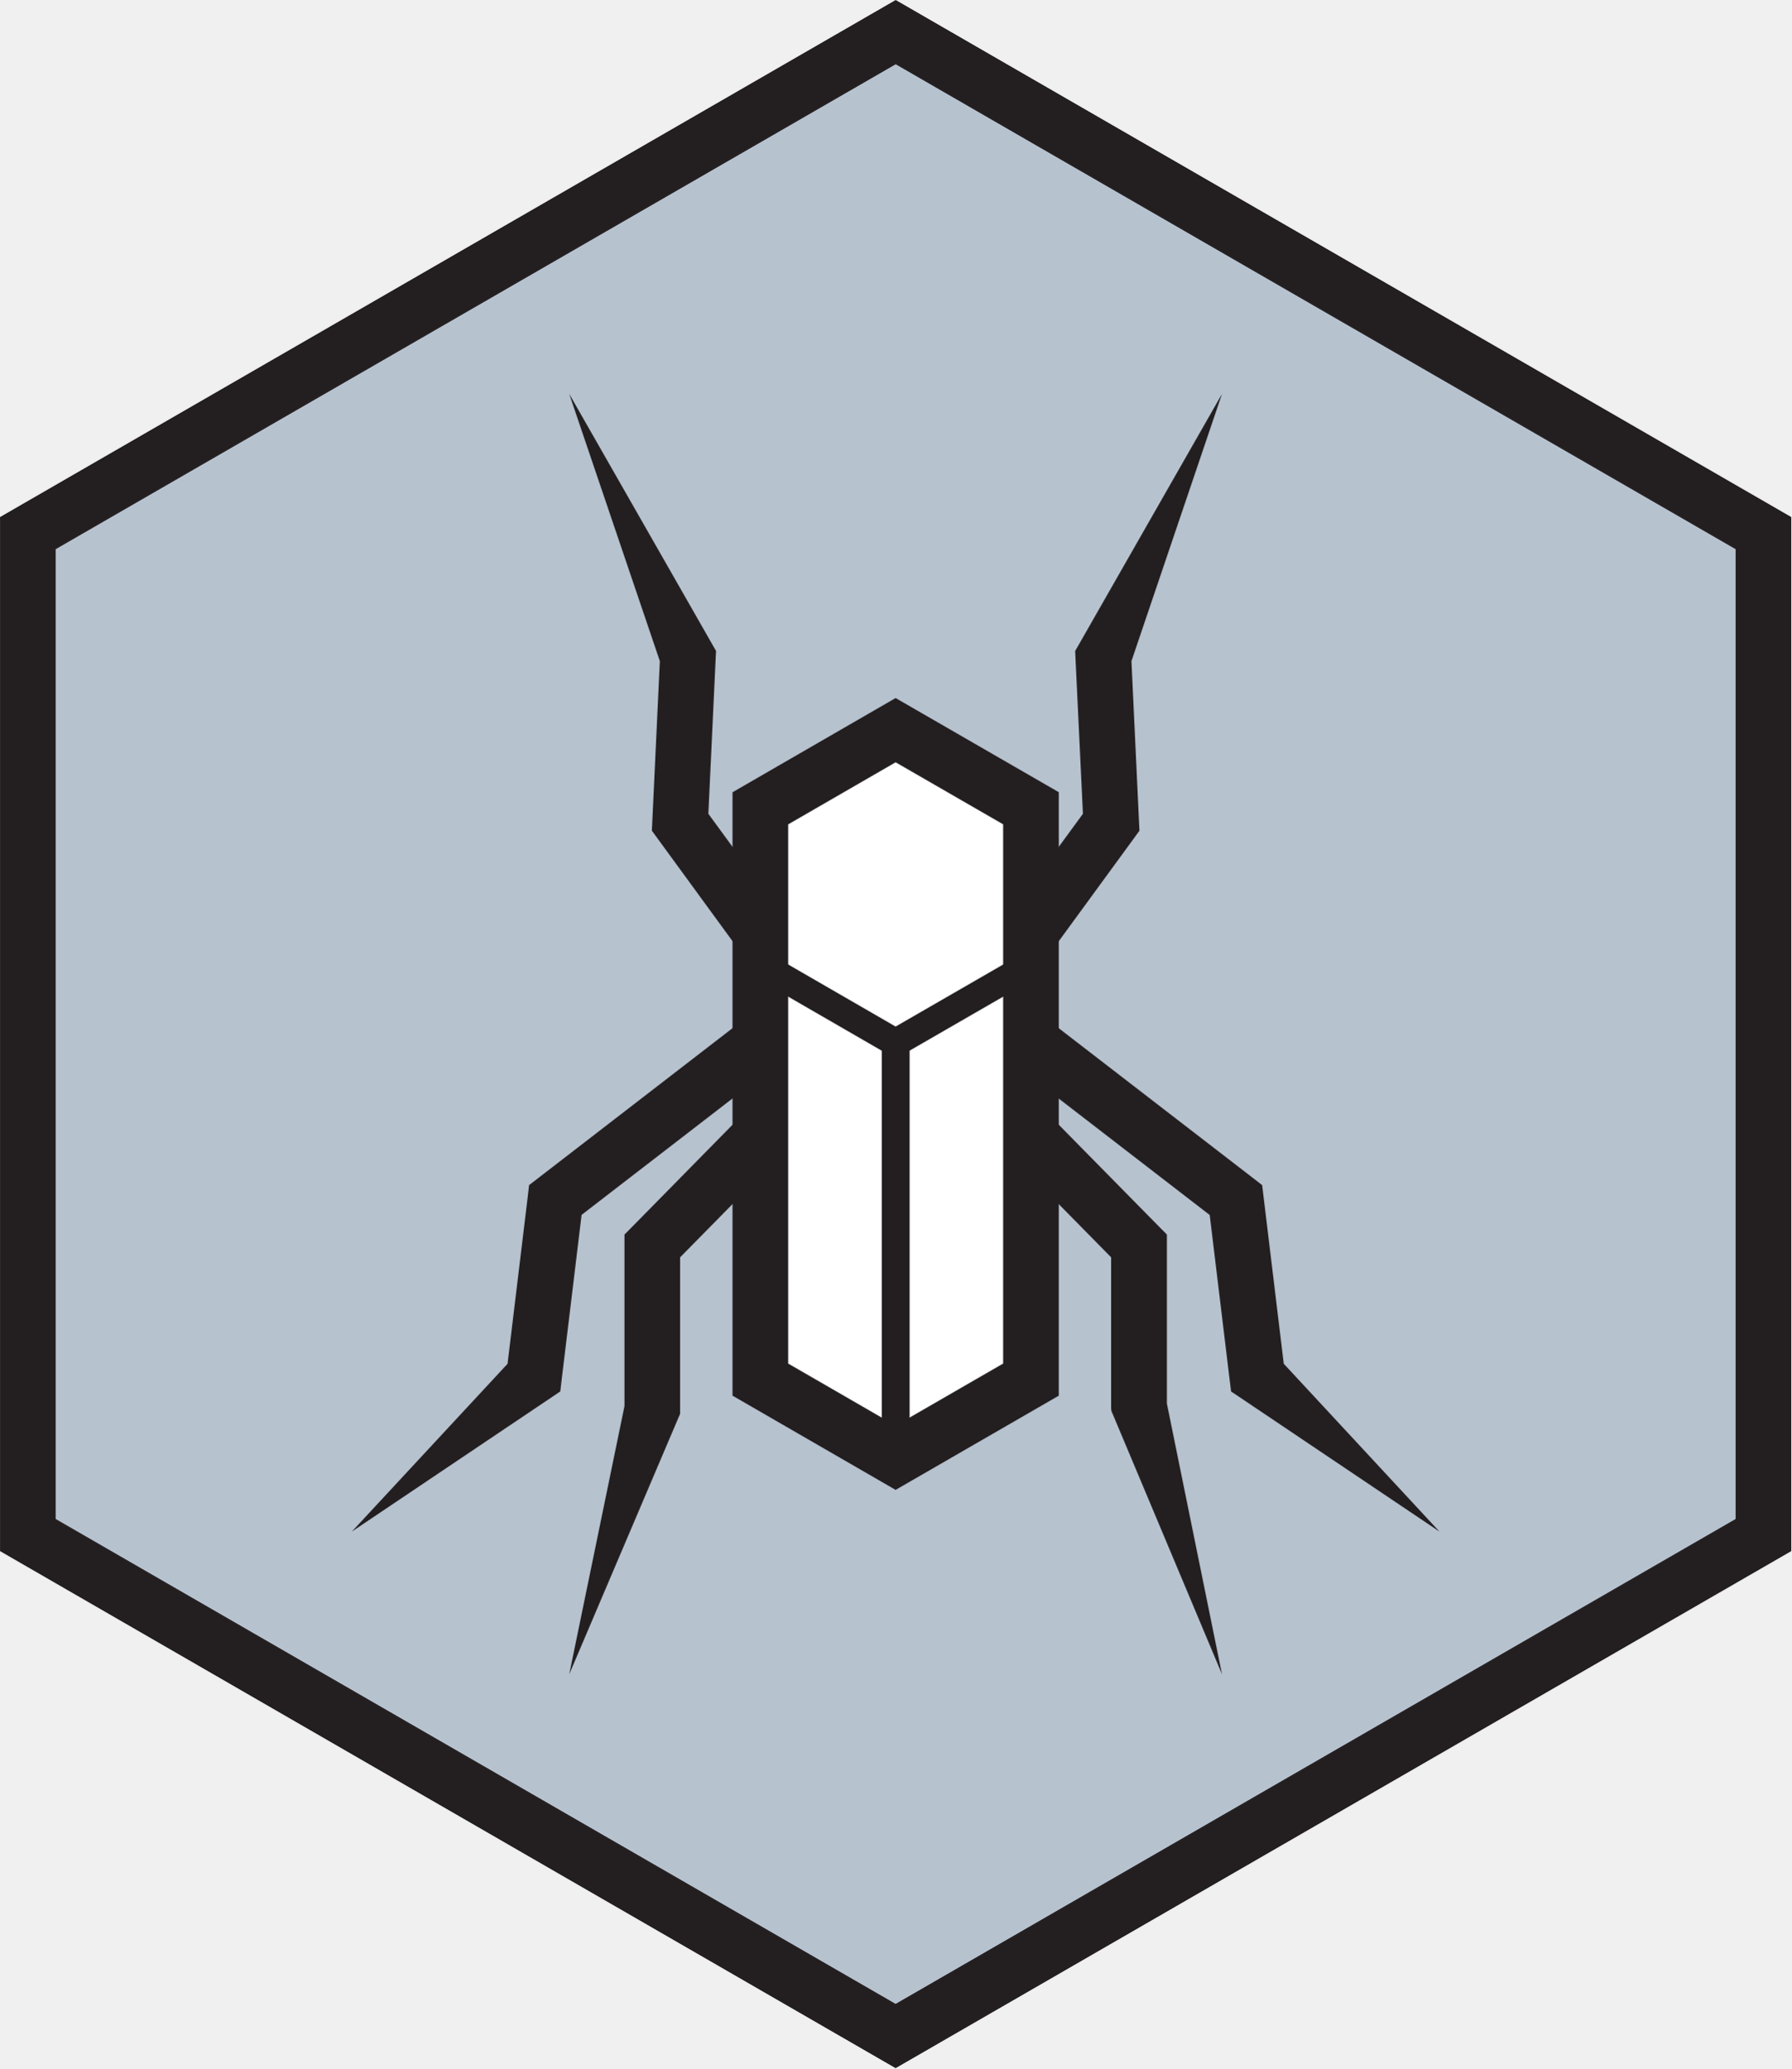
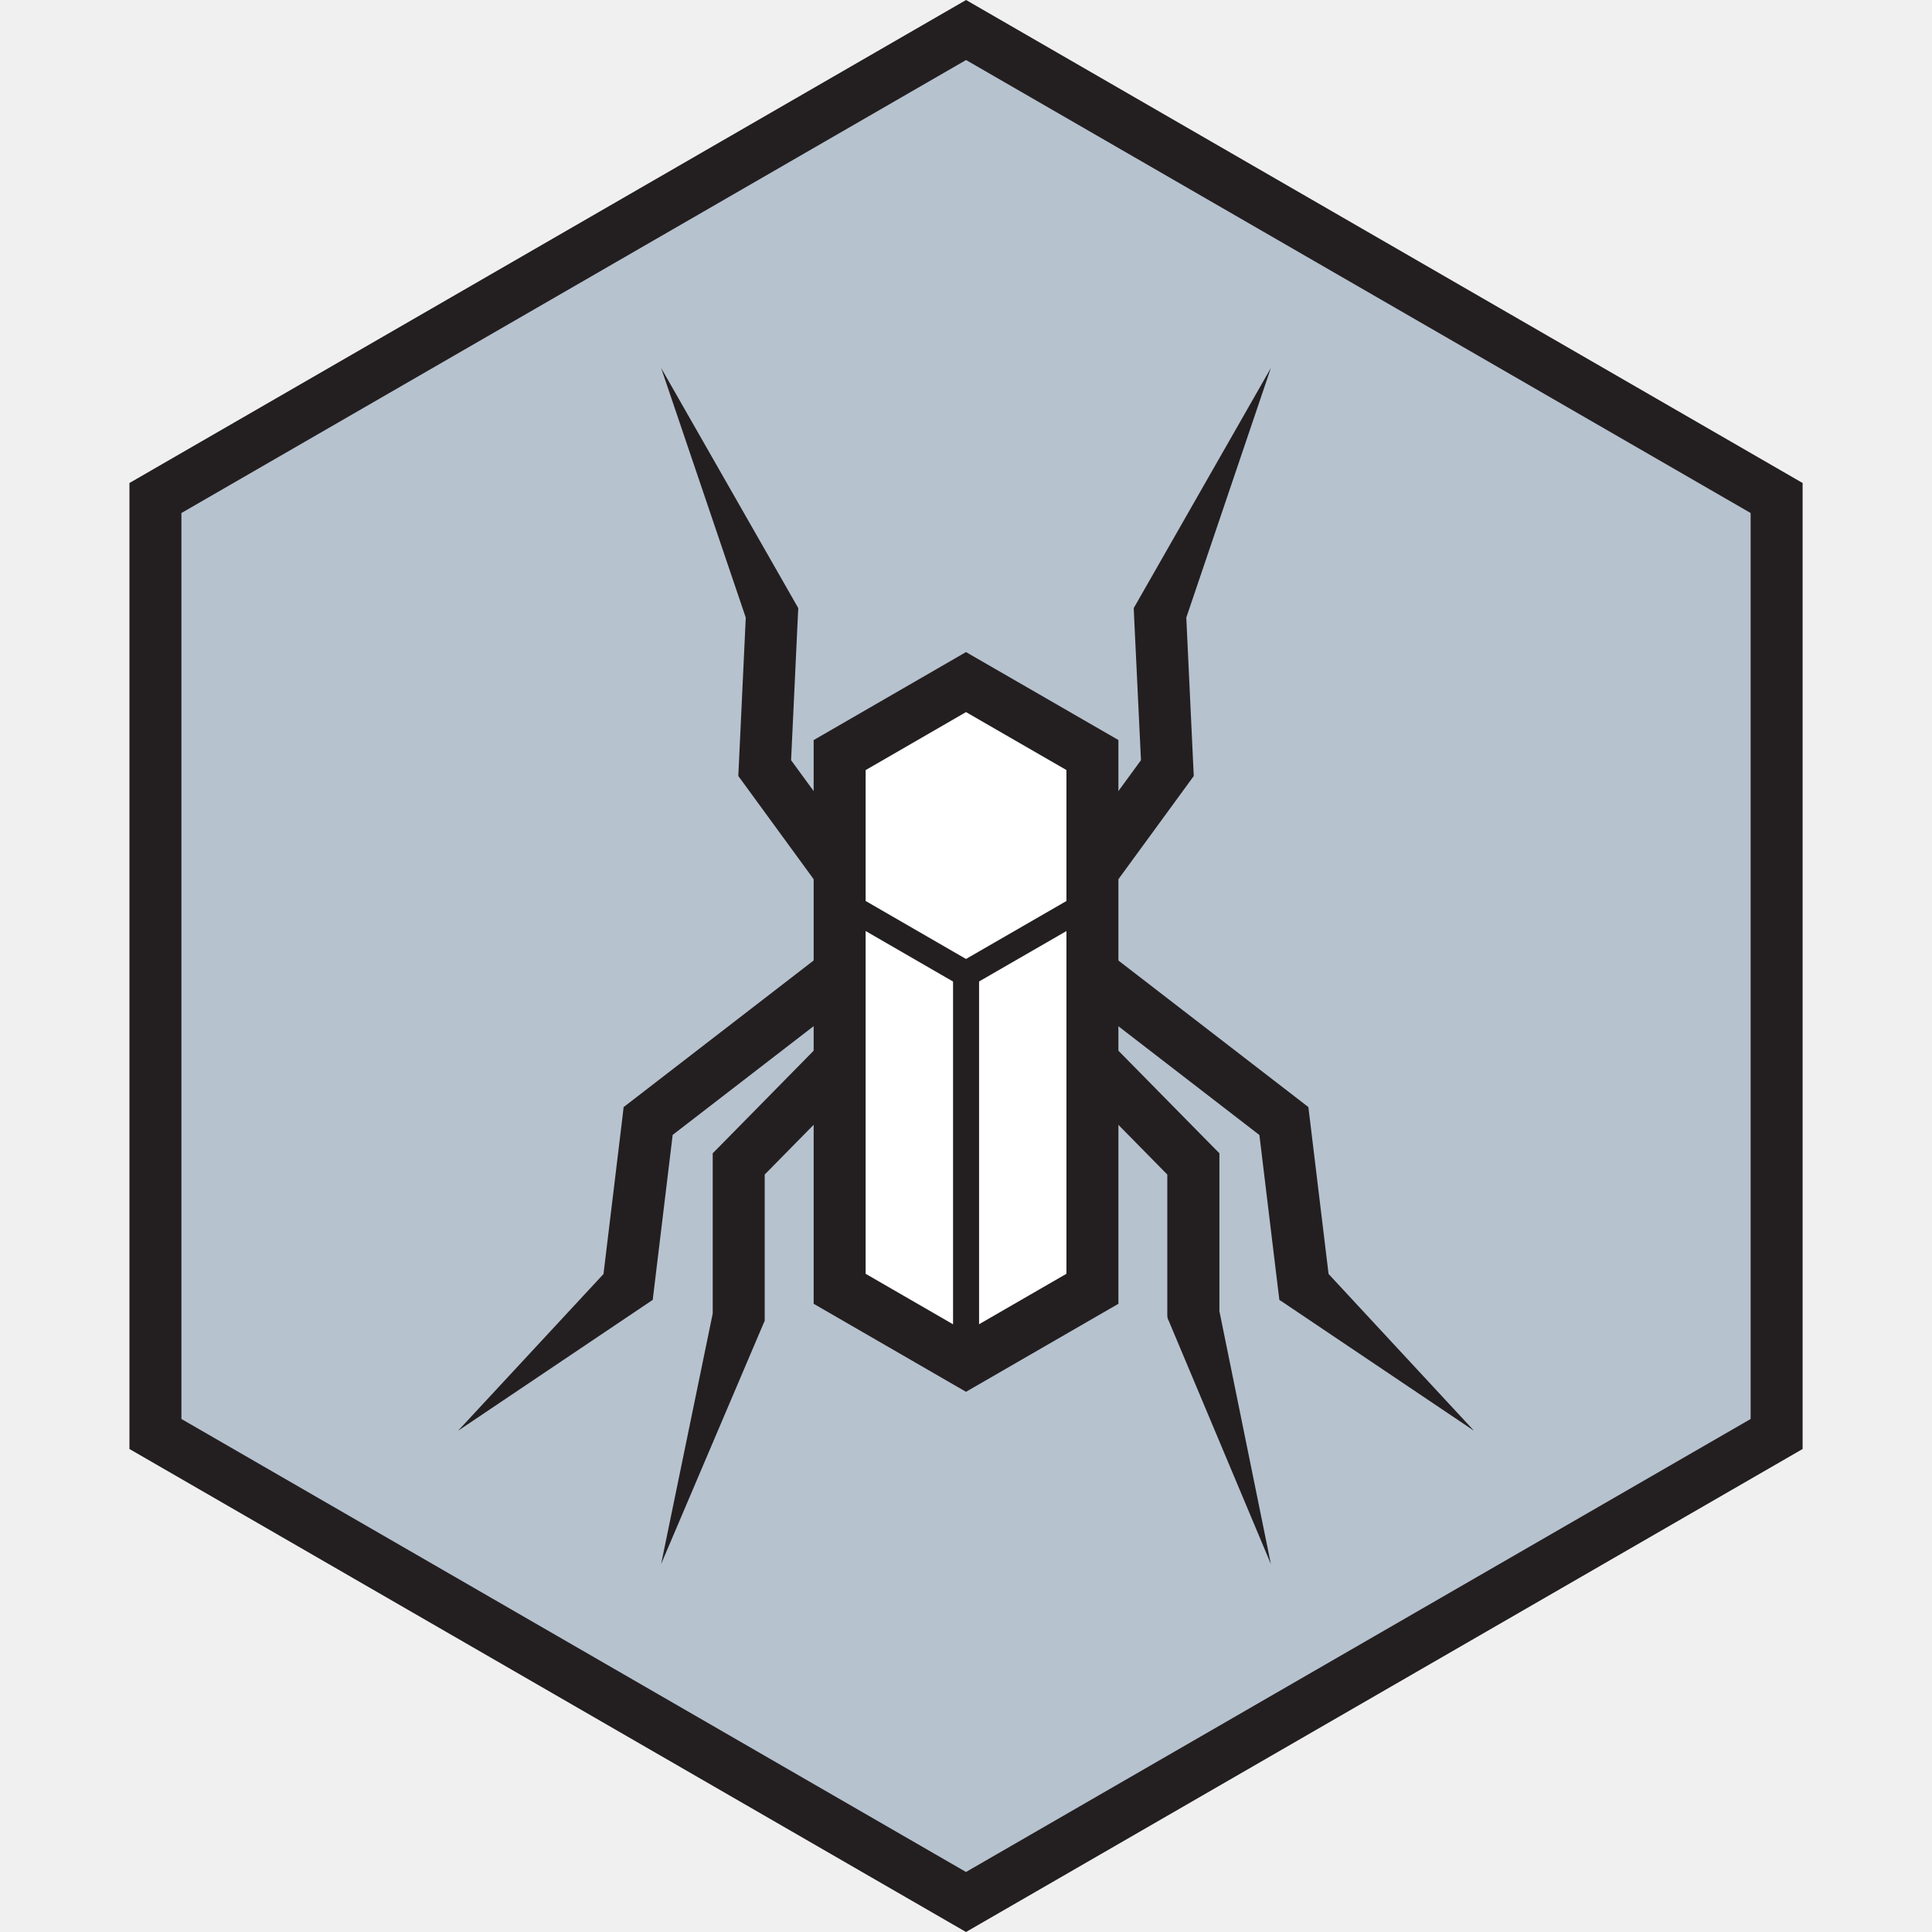
- <svg xmlns="http://www.w3.org/2000/svg" xml:space="preserve" fill-rule="evenodd" stroke-miterlimit="10" clip-rule="evenodd" viewBox="0 0 268.14 309.62">
+ <svg xmlns="http://www.w3.org/2000/svg" xml:space="preserve" fill-rule="evenodd" stroke-miterlimit="10" clip-rule="evenodd" viewBox="0 0 268.14 309.62" height="512" width="512">
  <path fill="#b7c2cf" fill-rule="nonzero" stroke="#231f20" stroke-width="8.33" d="M263.98 229.81v-150l-129.9-75-129.91 75v150l129.9 75z" />
  <path fill="#231f20" fill-rule="nonzero" d="m182.93 58.97-13.95 41.17.36-1.9 1.16 24.66.07 1.46-.87 1.2-12 16.43-6.74-4.91 12.02-16.44-.8 2.65L161 98.63l-.05-1.18.42-.73zm-97.72 0 21.56 37.75.42.73-.06 1.18-1.16 24.66-.8-2.65 12.01 16.44-6.73 4.91-12-16.44-.87-1.19.07-1.46 1.16-24.66.36 1.9zm97.72 191.68-16.4-39.05c-.24-.41-.2-.8-.2-1.23v-23.84l1.2 2.92-16.18-16.44 5.95-5.84 16.18 16.44 1.2 1.21v25.55l-.2-1.23zm-97.72 0 8.45-41.02-.18 1.24v-26.05l1.2-1.21 16.17-16.44 5.94 5.84-16.18 16.44 1.2-2.92v25.14l-.2.45z" />
  <path fill="#231f20" fill-rule="nonzero" d="m156.87 152.68 30.69 23.67 1.38 1.07.21 1.73 3.18 26.3-1.43-2.66 24.59 26.51-30-20.18-1.2-.8-.23-1.86-3.18-26.3 1.59 2.8-30.7-23.68z" />
  <path fill="#fff" fill-rule="nonzero" stroke="#231f20" stroke-width="8.33" d="M154.33 206.54V121l-20.26-11.69-20.25 11.7v85.53l20.25 11.7z" />
  <path fill="#231f20" fill-rule="nonzero" d="m116.37 159.27-30.7 23.68 1.6-2.8-3.18 26.3-.22 1.86-1.2.81-30.01 20.18 24.59-26.5-1.43 2.66L79 179.15l.2-1.73 1.39-1.07 30.69-23.68z" />
  <path fill="none" stroke="#231f20" stroke-linecap="round" stroke-linejoin="round" stroke-width="4.17" d="M134.08 218.23v-62.15" />
  <path fill="none" stroke="#231f20" stroke-width="4.17" d="M154.33 144.4V121l-20.26-11.69-20.25 11.7v23.38l20.25 11.7z" />
</svg>
